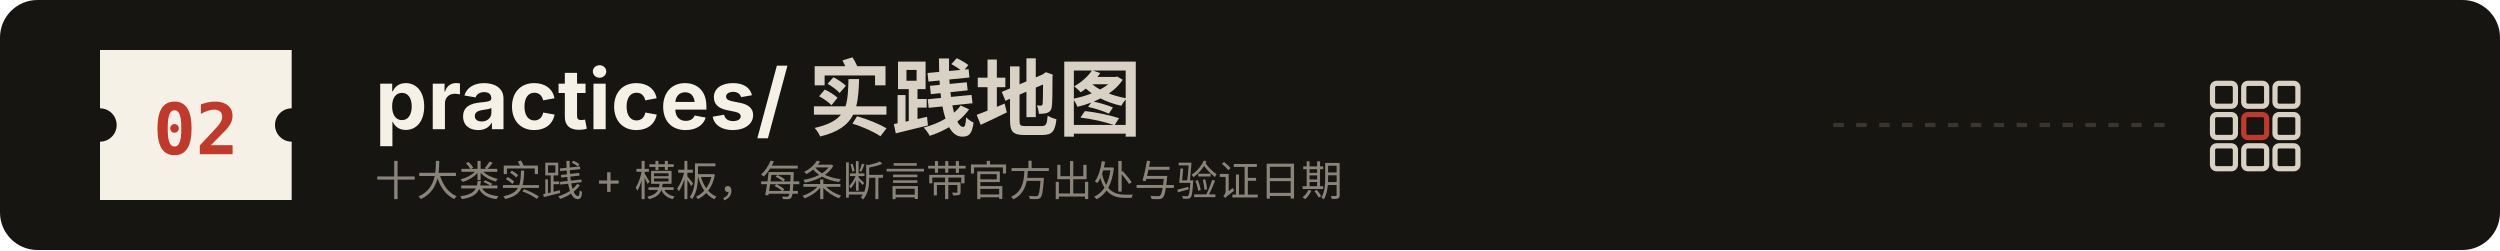
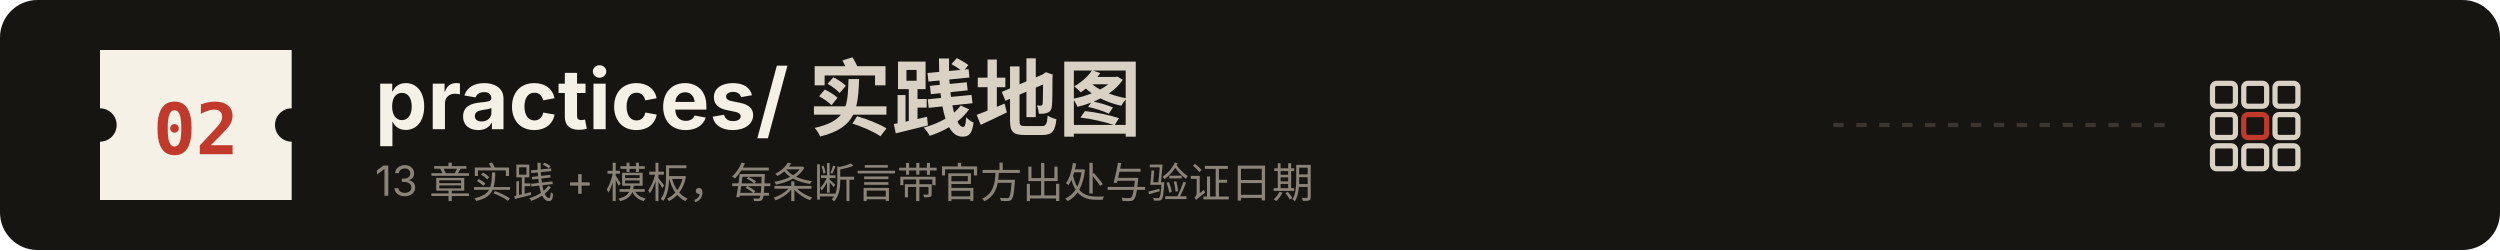
<svg xmlns="http://www.w3.org/2000/svg" width="1200" height="120" viewBox="0 0 1200 120" role="img" aria-labelledby="t d">
  <rect width="1200" height="120" rx="18" fill="#171512" />
  <g transform="translate(48 24)">
    <path fill="#F6F1E7" d="M0,0 h92 v72 h-92 Z" />
    <circle cx="0" cy="36" r="8" fill="#171512" />
    <circle cx="92" cy="36" r="8" fill="#171512" />
    <text x="46" y="50" text-anchor="middle" font-family="ui-monospace, SFMono-Regular, Menlo, monospace" font-size="34" font-weight="700" fill="#C0392B">02</text>
  </g>
  <text x="180" y="62" font-family="-apple-system, BlinkMacSystemFont, 'Segoe UI', 'PingFang SC', sans-serif" font-size="40" font-weight="700" fill="#F6F1E7">practices/ <tspan fill="#D9D2C4">实践地图</tspan>
  </text>
-   <text x="180" y="94" font-family="-apple-system, BlinkMacSystemFont, 'PingFang SC', sans-serif" font-size="20" fill="#8A8378">十大类实践 + 模板，每条断言带官方出处与验证日期</text>
+   <text x="180" y="94" font-family="-apple-system, BlinkMacSystemFont, 'PingFang SC', sans-serif" font-size="20" fill="#8A8378">13 章实践 + 模板，每条断言带官方出处与验证日期</text>
  <line x1="880" y1="60" x2="1044" y2="60" stroke="#3A362F" stroke-width="2" stroke-dasharray="5 6" />
  <g transform="translate(1062 40)" fill="none" stroke="#D9D2C4" stroke-width="2.5">
    <rect x="0" y="0" width="11" height="11" rx="2" />
    <rect x="15" y="0" width="11" height="11" rx="2" />
    <rect x="30" y="0" width="11" height="11" rx="2" />
    <rect x="0" y="15" width="11" height="11" rx="2" />
    <rect x="15" y="15" width="11" height="11" rx="2" stroke="#C0392B" />
    <rect x="30" y="15" width="11" height="11" rx="2" />
    <rect x="0" y="30" width="11" height="11" rx="2" />
    <rect x="15" y="30" width="11" height="11" rx="2" />
    <rect x="30" y="30" width="11" height="11" rx="2" />
  </g>
</svg>
